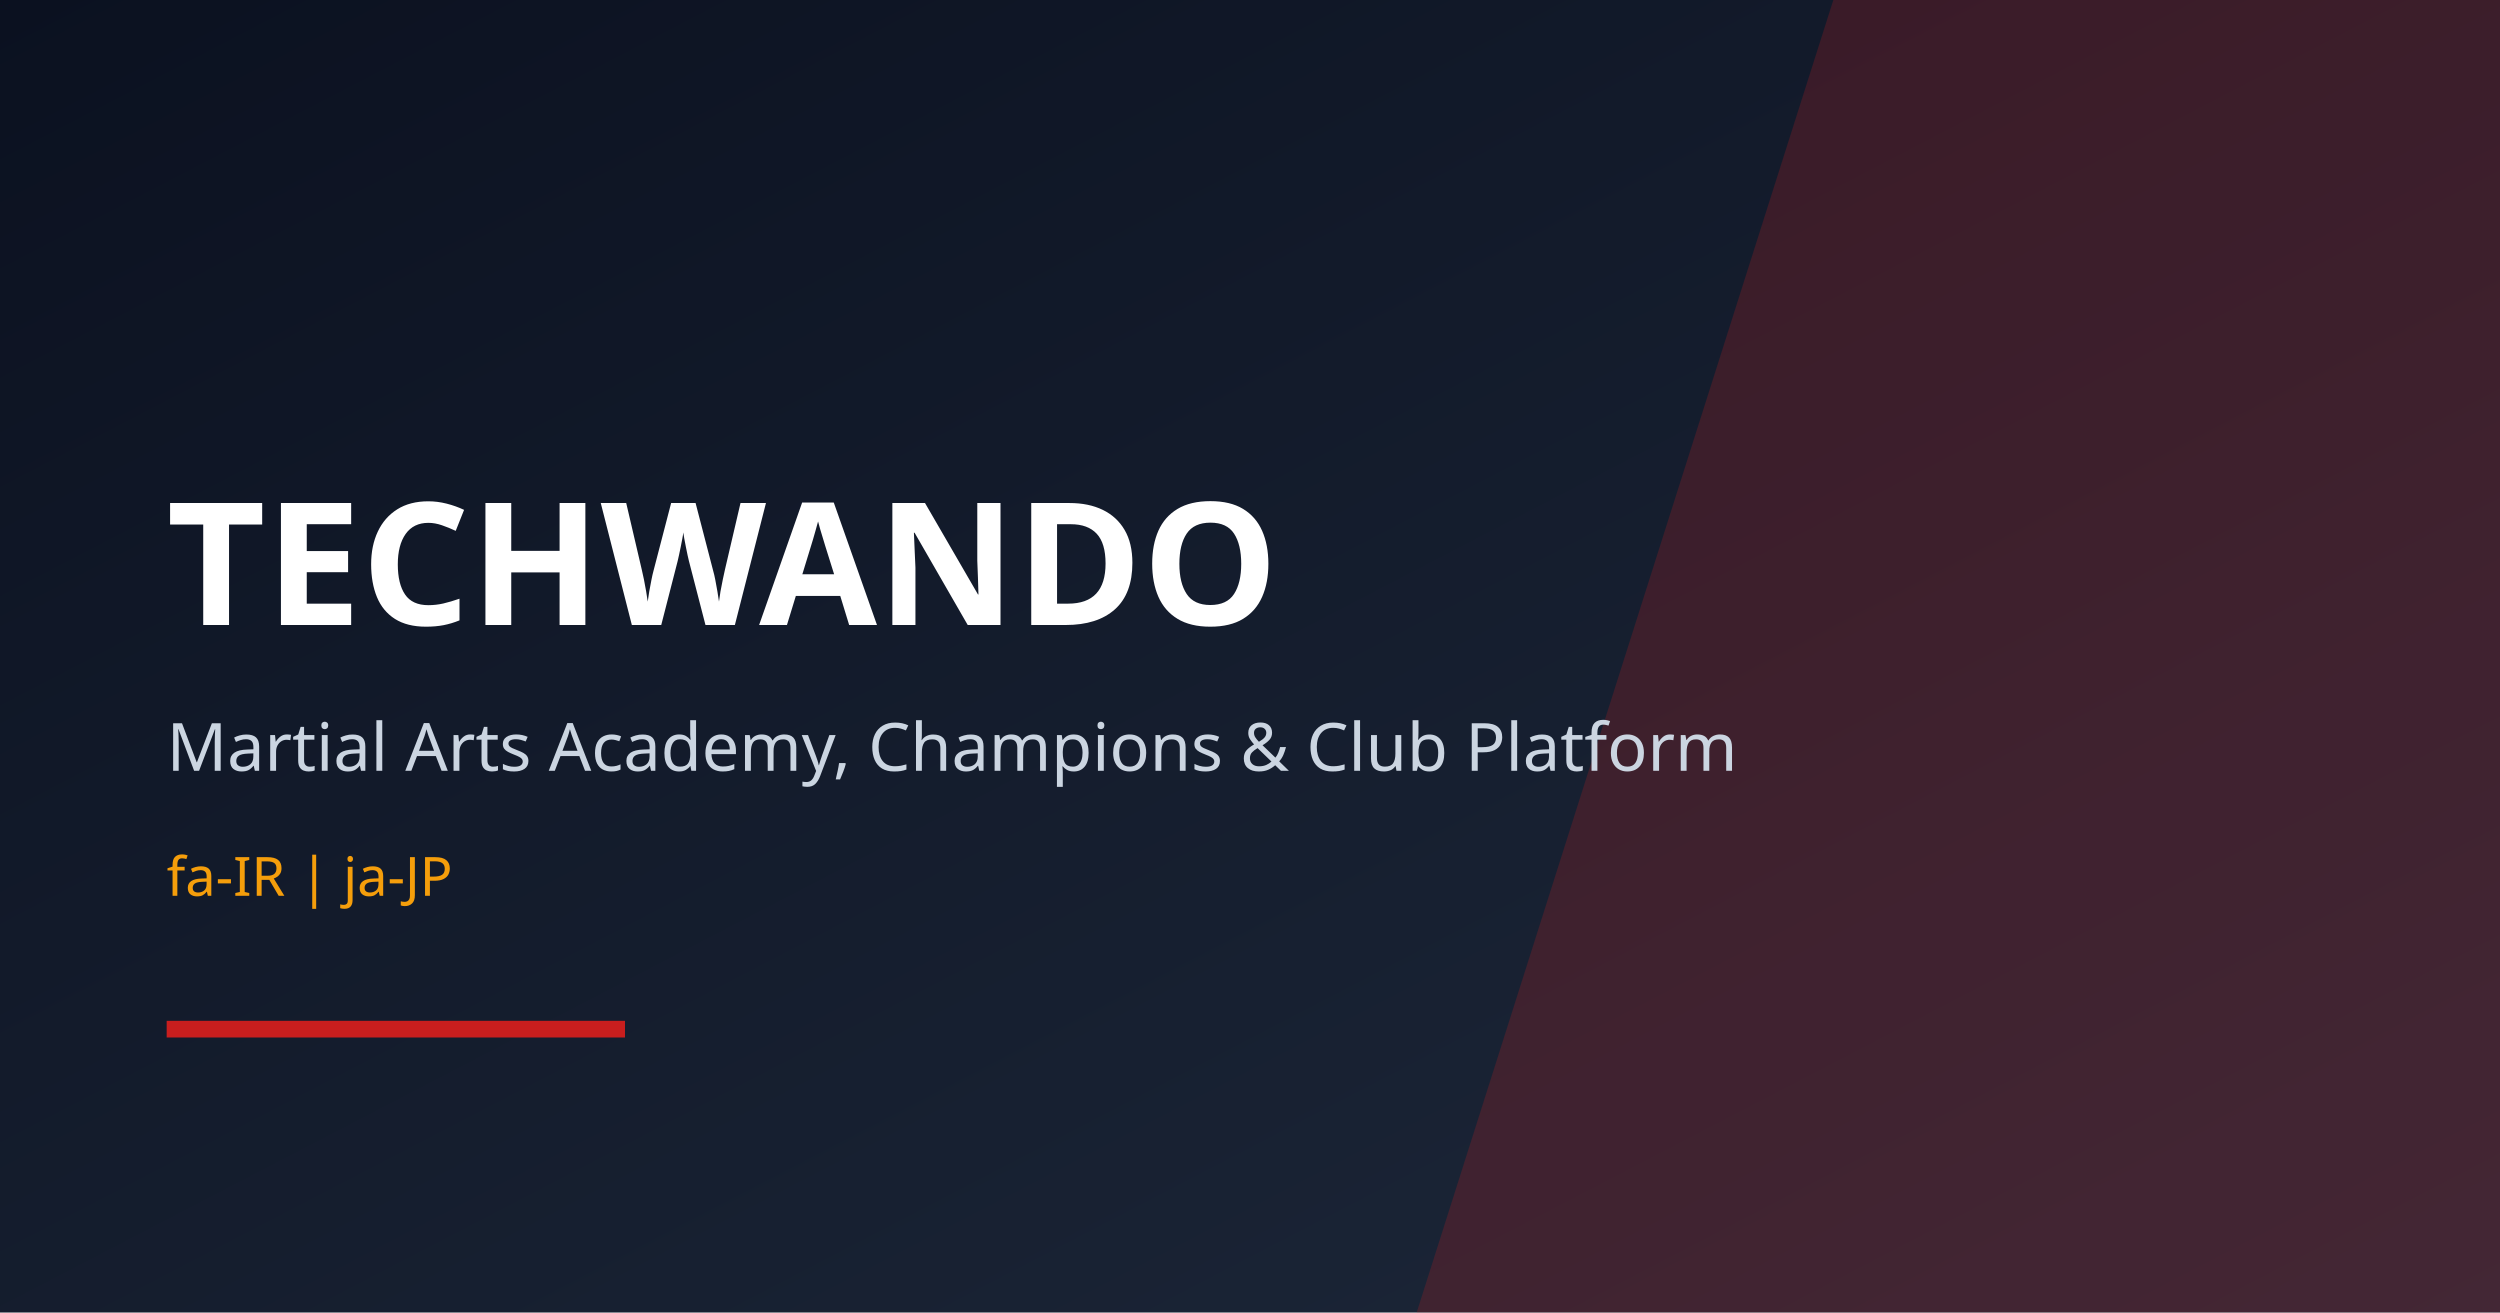
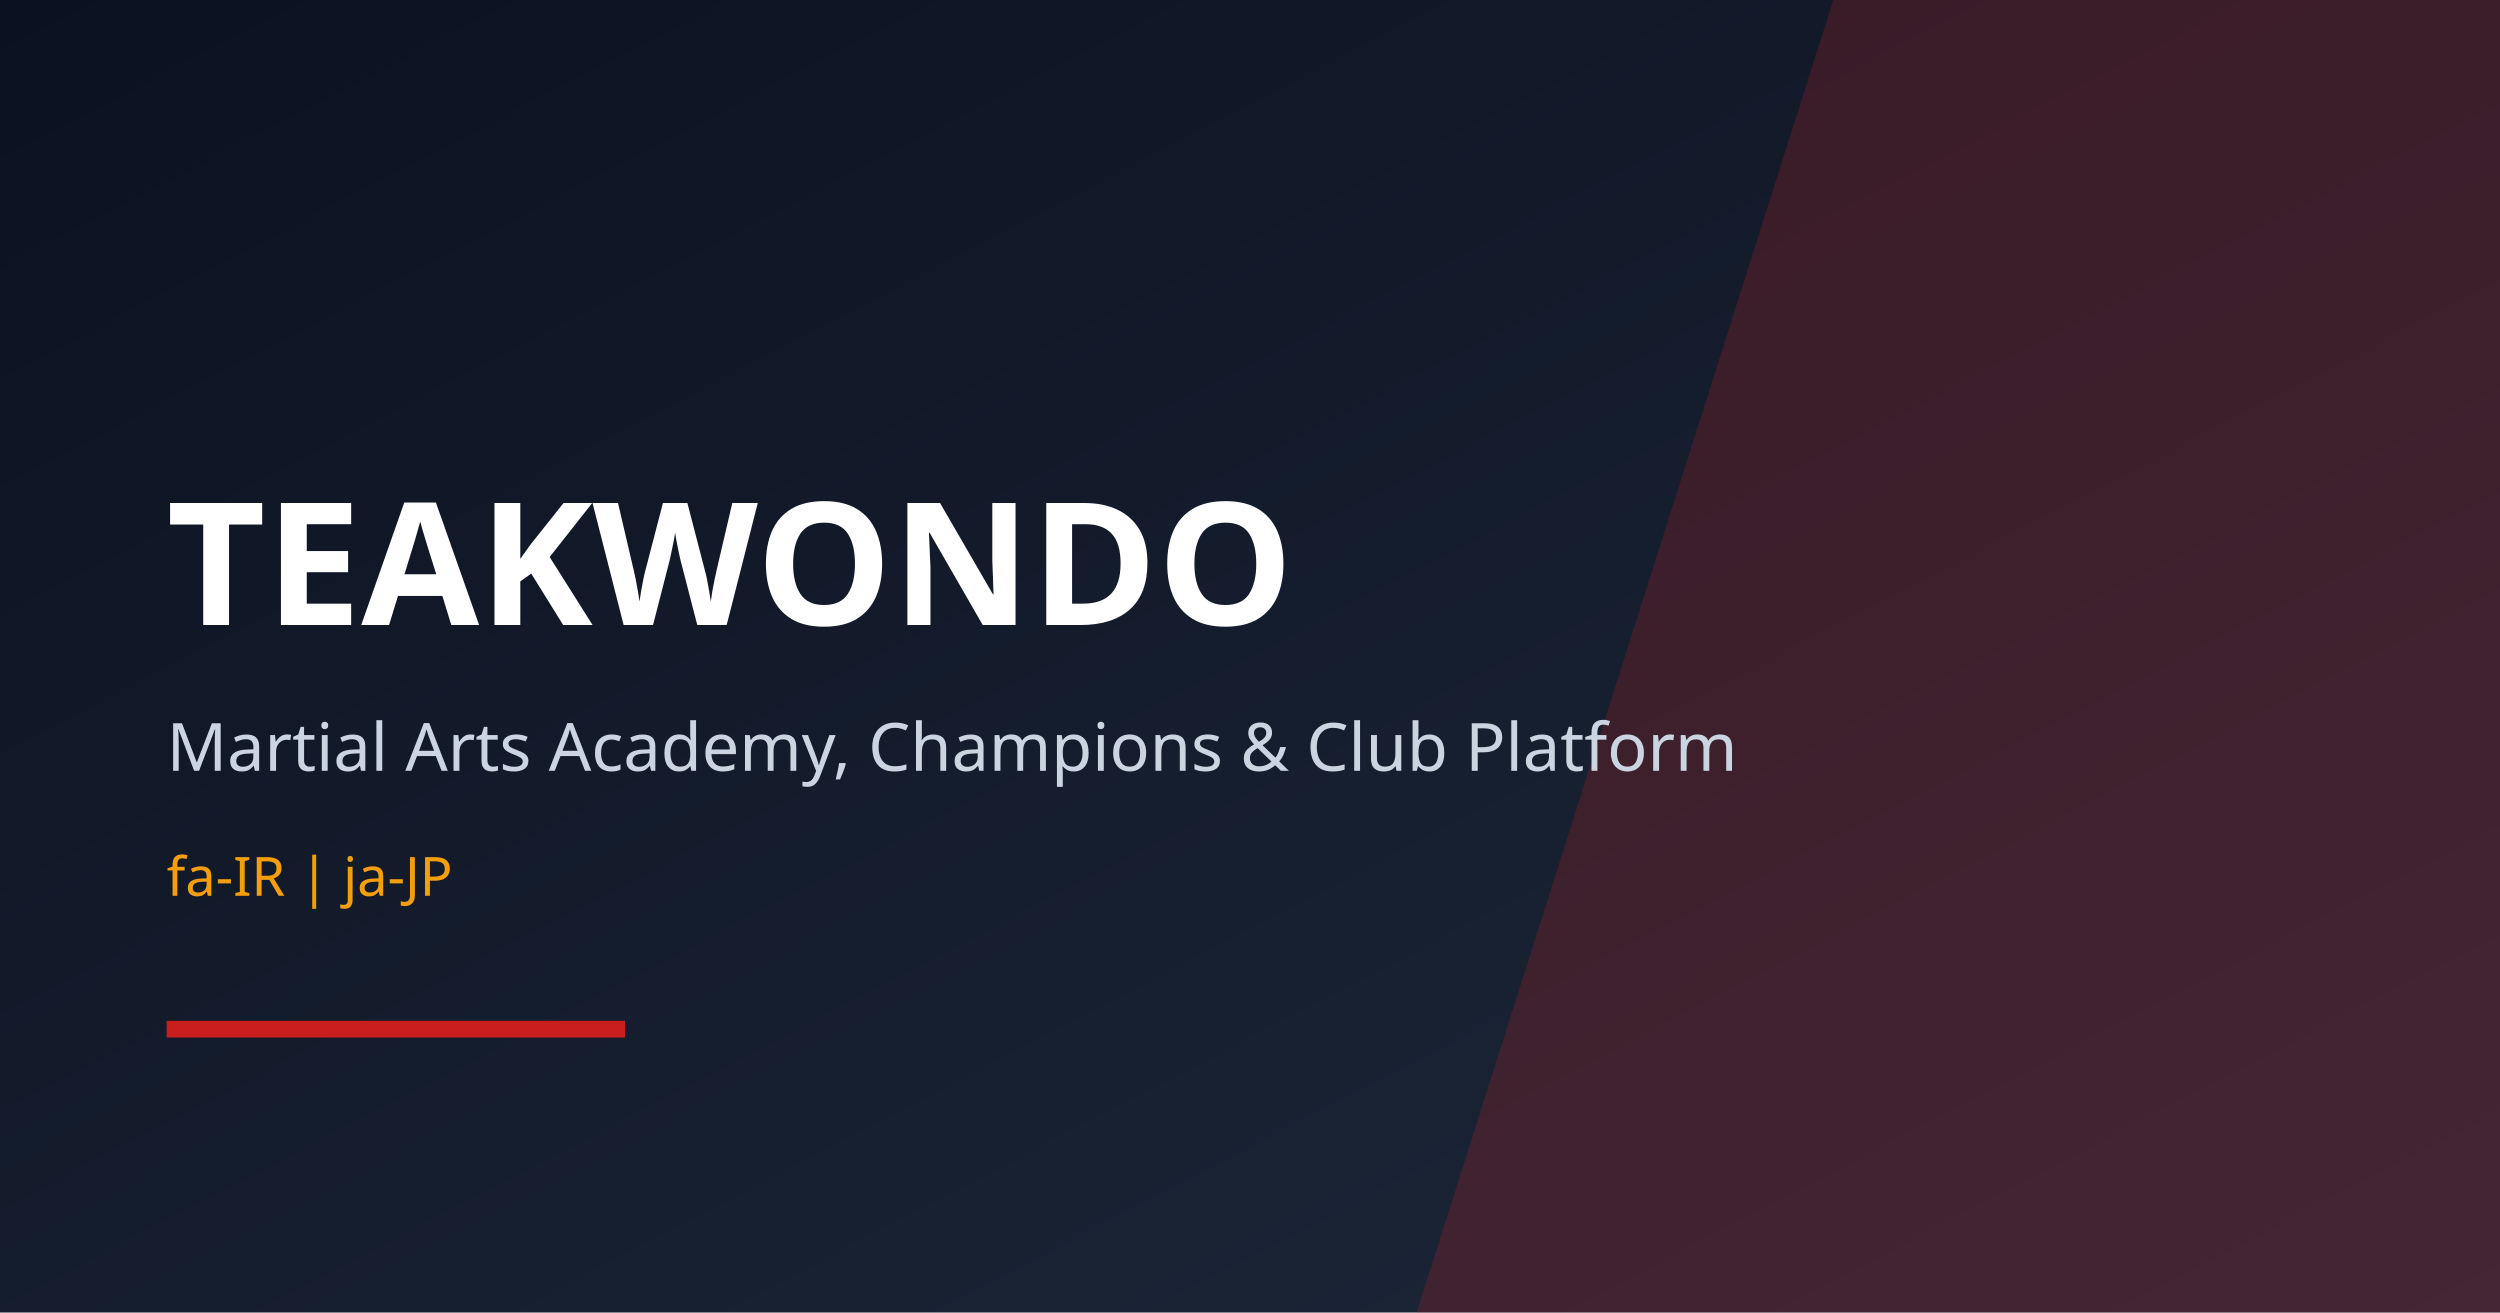
<svg xmlns="http://www.w3.org/2000/svg" viewBox="0 0 1200 630">
  <defs>
    <linearGradient id="bg" x1="0" y1="0" x2="1" y2="1">
      <stop offset="0%" stop-color="#0b1120" />
      <stop offset="100%" stop-color="#1e293b" />
    </linearGradient>
  </defs>
  <rect width="1200" height="630" fill="url(#bg)" />
  <polygon points="880,0 1200,0 1200,630 680,630" fill="#c81e1e" opacity="0.22" />
  <rect x="80" y="490" width="220" height="8" fill="#c81e1e" />
-   <text x="80" y="300" fill="#ffffff" font-family="sans-serif" font-size="82" font-weight="800">TECHWANDO</text>
+   <text x="80" y="300" fill="#ffffff" font-family="sans-serif" font-size="82" font-weight="800">TEAKWONDO</text>
  <text x="80" y="370" fill="#cbd5e1" font-family="sans-serif" font-size="32">Martial Arts Academy, Champions &amp; Club Platform</text>
  <text x="80" y="430" fill="#f59e0b" font-family="sans-serif" font-size="26">fa-IR  |  ja-JP</text>
</svg>
